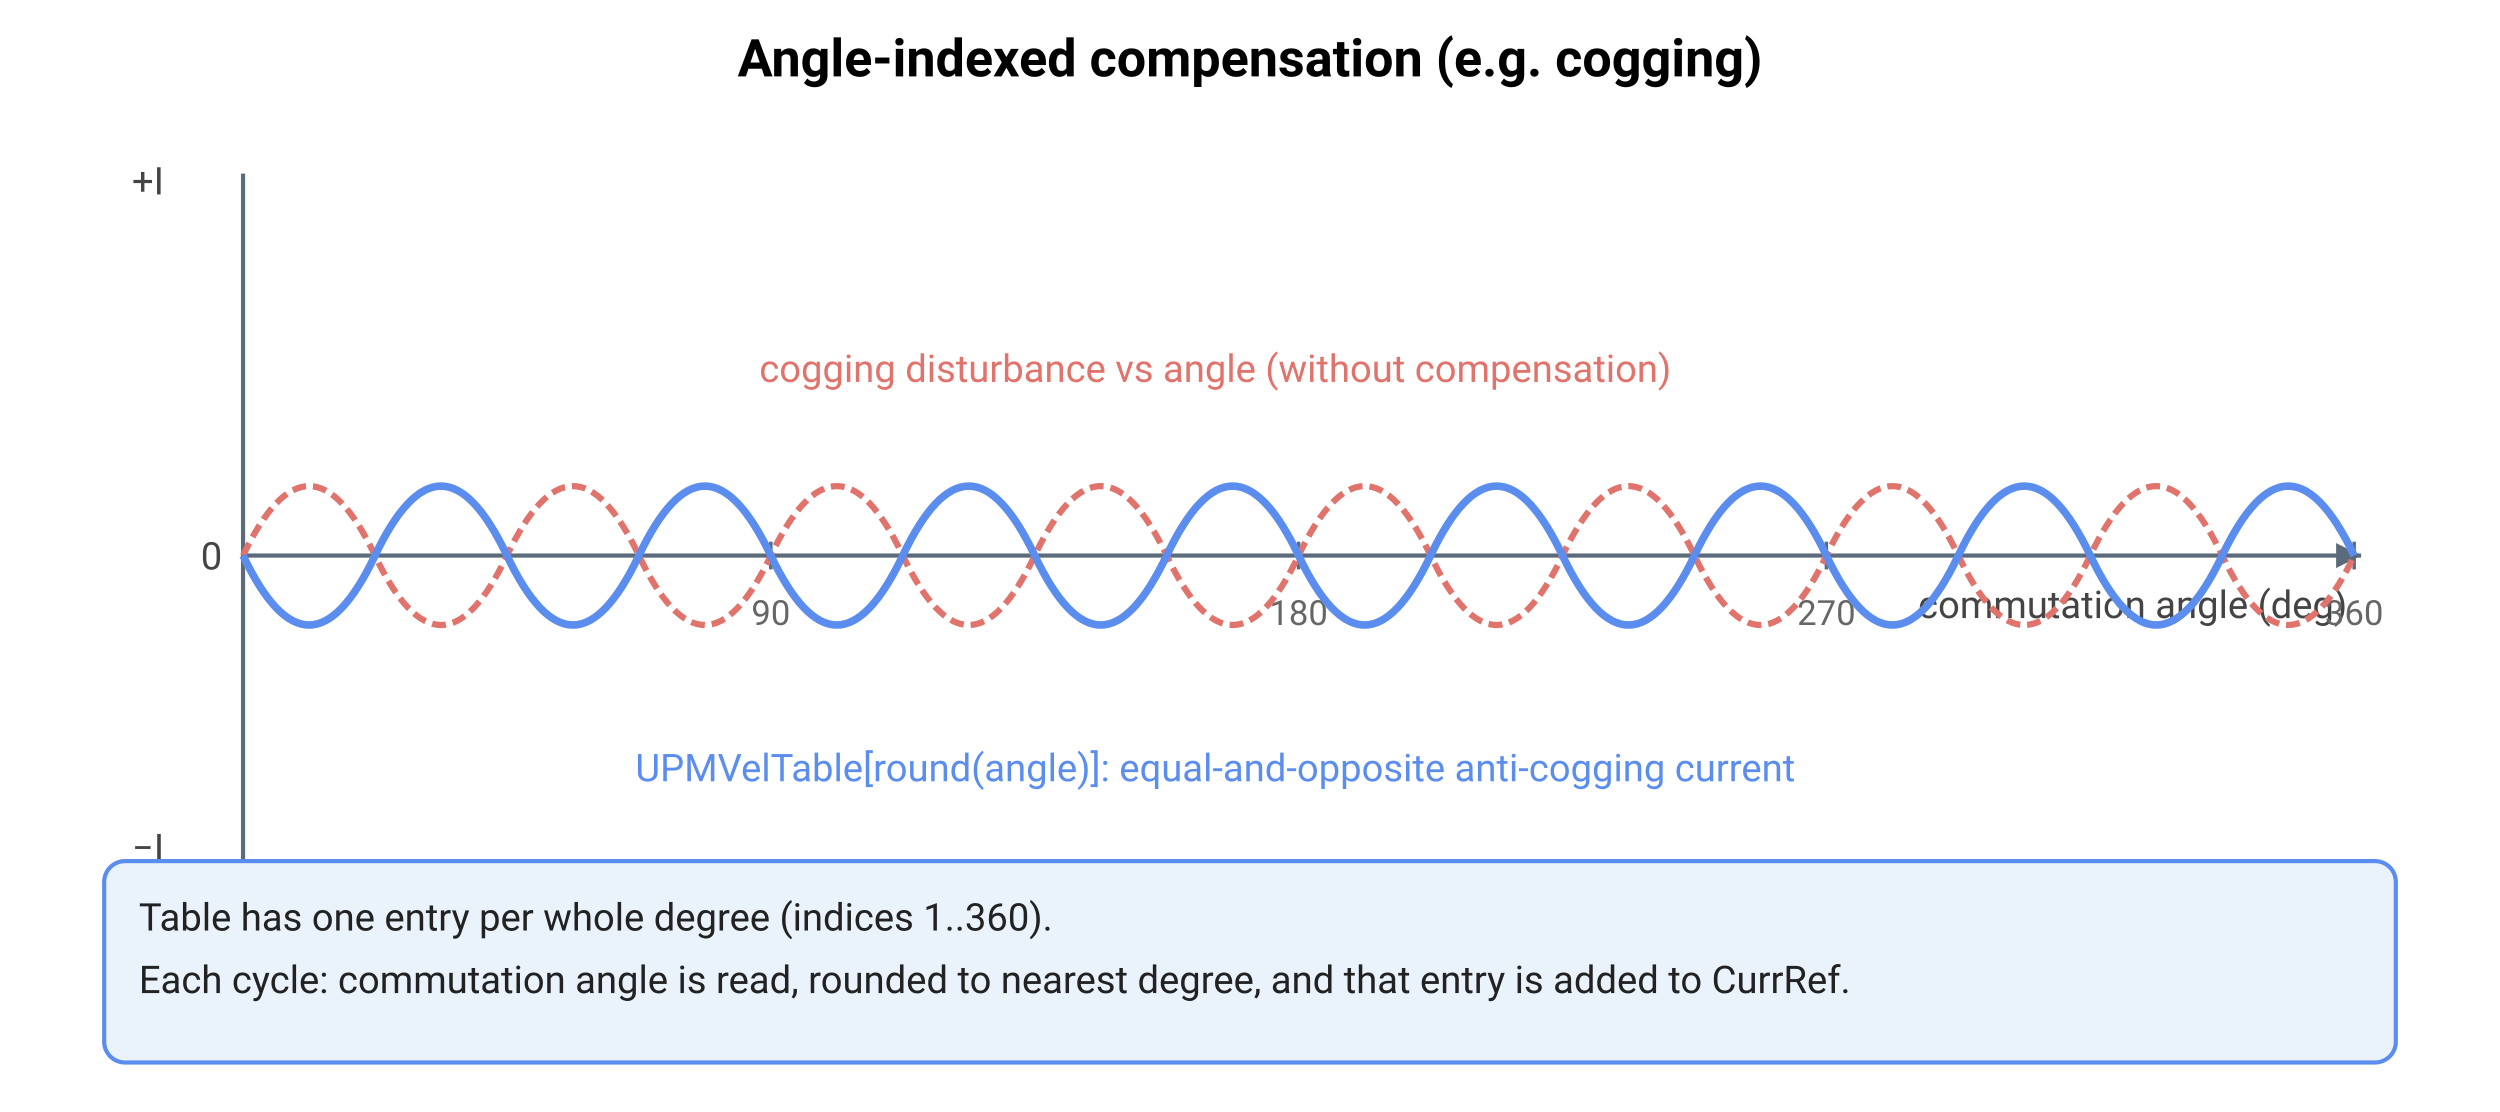
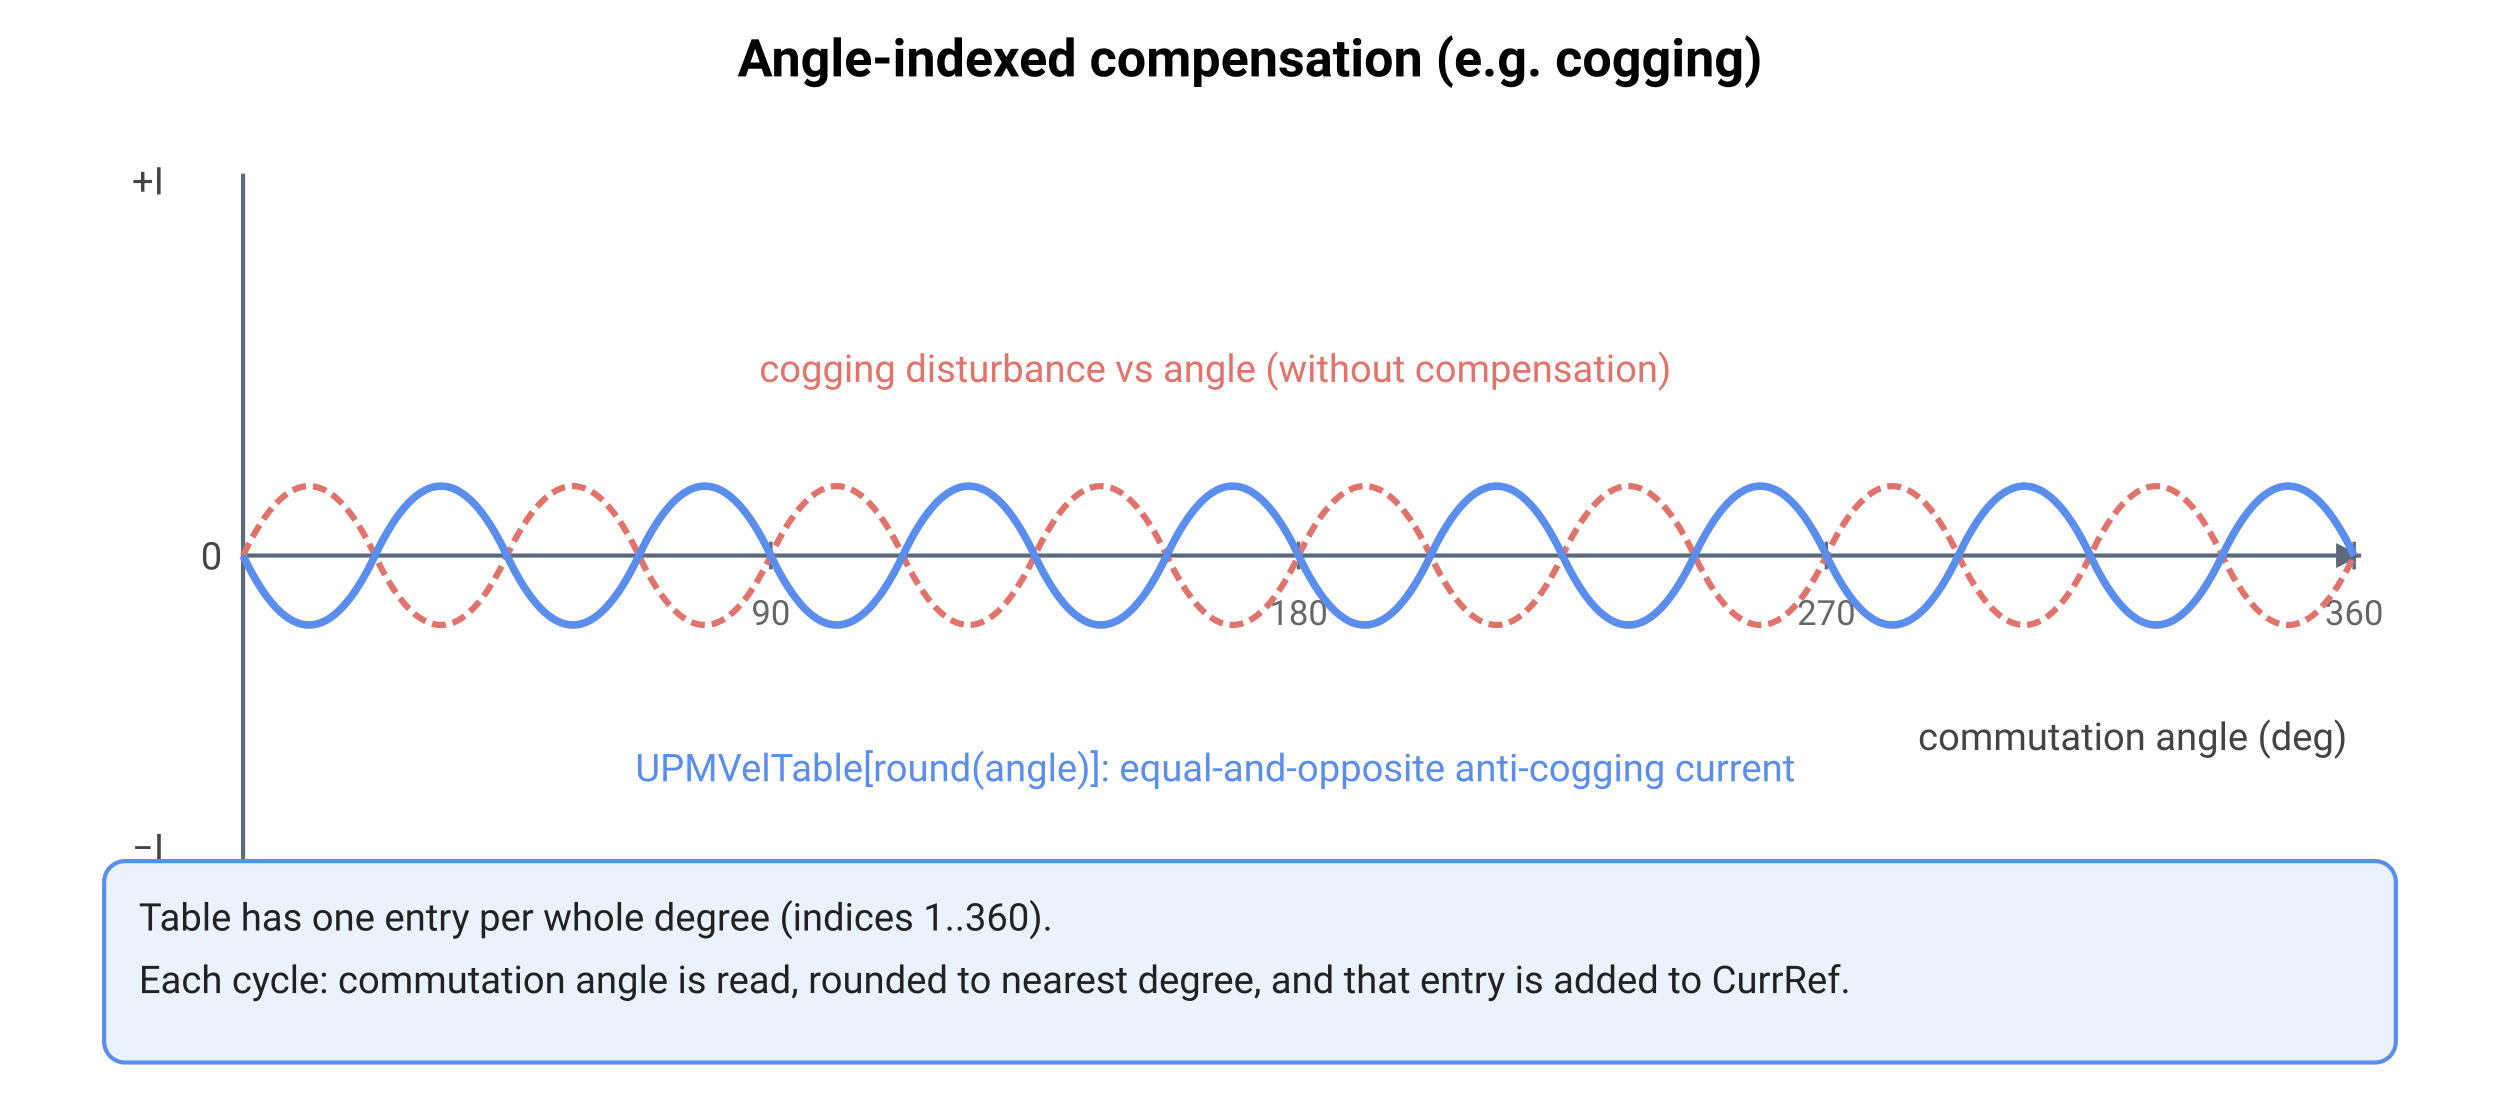
<svg xmlns="http://www.w3.org/2000/svg" width="720" height="320" viewBox="0 0 720 320" font-family="-apple-system,Segoe UI,Roboto,sans-serif" font-size="13" role="img" aria-label="Cogging disturbance appears as a periodic ripple versus commutation angle; UPMVelTable holds the equal-and-opposite anti-cogging current so the sum is flat across angle.">
  <defs>
    <marker id="arrow" markerWidth="8" markerHeight="8" refX="6" refY="3" orient="auto">
      <path d="M0,0 L6,3 L0,6 Z" fill="#5b6b7b" />
    </marker>
  </defs>
  <text x="360" y="22" text-anchor="middle" font-size="15" font-weight="bold">Angle-indexed compensation (e.g. cogging)</text>
  <line x1="70" y1="160" x2="680" y2="160" stroke="#5b6b7b" stroke-width="1.2" marker-end="url(#arrow)" />
  <line x1="70" y1="50" x2="70" y2="250" stroke="#5b6b7b" stroke-width="1.2" />
-   <text x="676" y="178" text-anchor="end" font-size="11" fill="#444">commutation angle (deg)</text>
+   <text x="676" y="216" text-anchor="end" font-size="11" fill="#444">commutation angle (deg)</text>
  <text x="38" y="56" font-size="11" fill="#444">+I</text>
  <text x="38" y="248" font-size="11" fill="#444">−I</text>
  <text x="64" y="164" text-anchor="end" font-size="11" fill="#444">0</text>
  <g font-size="10" fill="#666">
    <line x1="222" y1="156" x2="222" y2="164" stroke="#5b6b7b" />
    <text x="222" y="180" text-anchor="middle">90</text>
    <line x1="374" y1="156" x2="374" y2="164" stroke="#5b6b7b" />
    <text x="374" y="180" text-anchor="middle">180</text>
    <line x1="526" y1="156" x2="526" y2="164" stroke="#5b6b7b" />
    <text x="526" y="180" text-anchor="middle">270</text>
    <line x1="678" y1="156" x2="678" y2="164" stroke="#5b6b7b" />
    <text x="678" y="180" text-anchor="middle">360</text>
  </g>
  <path d="M 70 160 Q 89 120 108 160 Q 127 200 146 160 Q 165 120 184 160 Q 203 200 222 160 Q 241 120 260 160 Q 279 200 298 160 Q 317 120 336 160 Q 355 200 374 160 Q 393 120 412 160 Q 431 200 450 160 Q 469 120 488 160 Q 507 200 526 160 Q 545 120 564 160 Q 583 200 602 160 Q 621 120 640 160 Q 659 200 678 160" fill="none" stroke="#e0736b" stroke-width="1.8" stroke-dasharray="4 2" />
  <text x="350" y="110" text-anchor="middle" fill="#e0736b" font-size="11">cogging disturbance vs angle (without compensation)</text>
  <path d="M 70 160 Q 89 200 108 160 Q 127 120 146 160 Q 165 200 184 160 Q 203 120 222 160 Q 241 200 260 160 Q 279 120 298 160 Q 317 200 336 160 Q 355 120 374 160 Q 393 200 412 160 Q 431 120 450 160 Q 469 200 488 160 Q 507 120 526 160 Q 545 200 564 160 Q 583 120 602 160 Q 621 200 640 160 Q 659 120 678 160" fill="none" stroke="#5b8def" stroke-width="2.2" />
  <text x="350" y="225" text-anchor="middle" fill="#5b8def" font-size="11">UPMVelTable[round(angle)]: equal-and-opposite anti-cogging current</text>
  <rect x="30" y="248" width="660" height="58" rx="6" fill="#eaf2fb" stroke="#5b8def" stroke-width="1.2" />
  <text x="40" y="268" font-size="11" fill="#222">Table has one entry per whole degree (indices 1..360).</text>
  <text x="40" y="286" font-size="11" fill="#222">Each cycle: commutation angle is read, rounded to nearest degree, and that entry is added to CurrRef.</text>
</svg>
